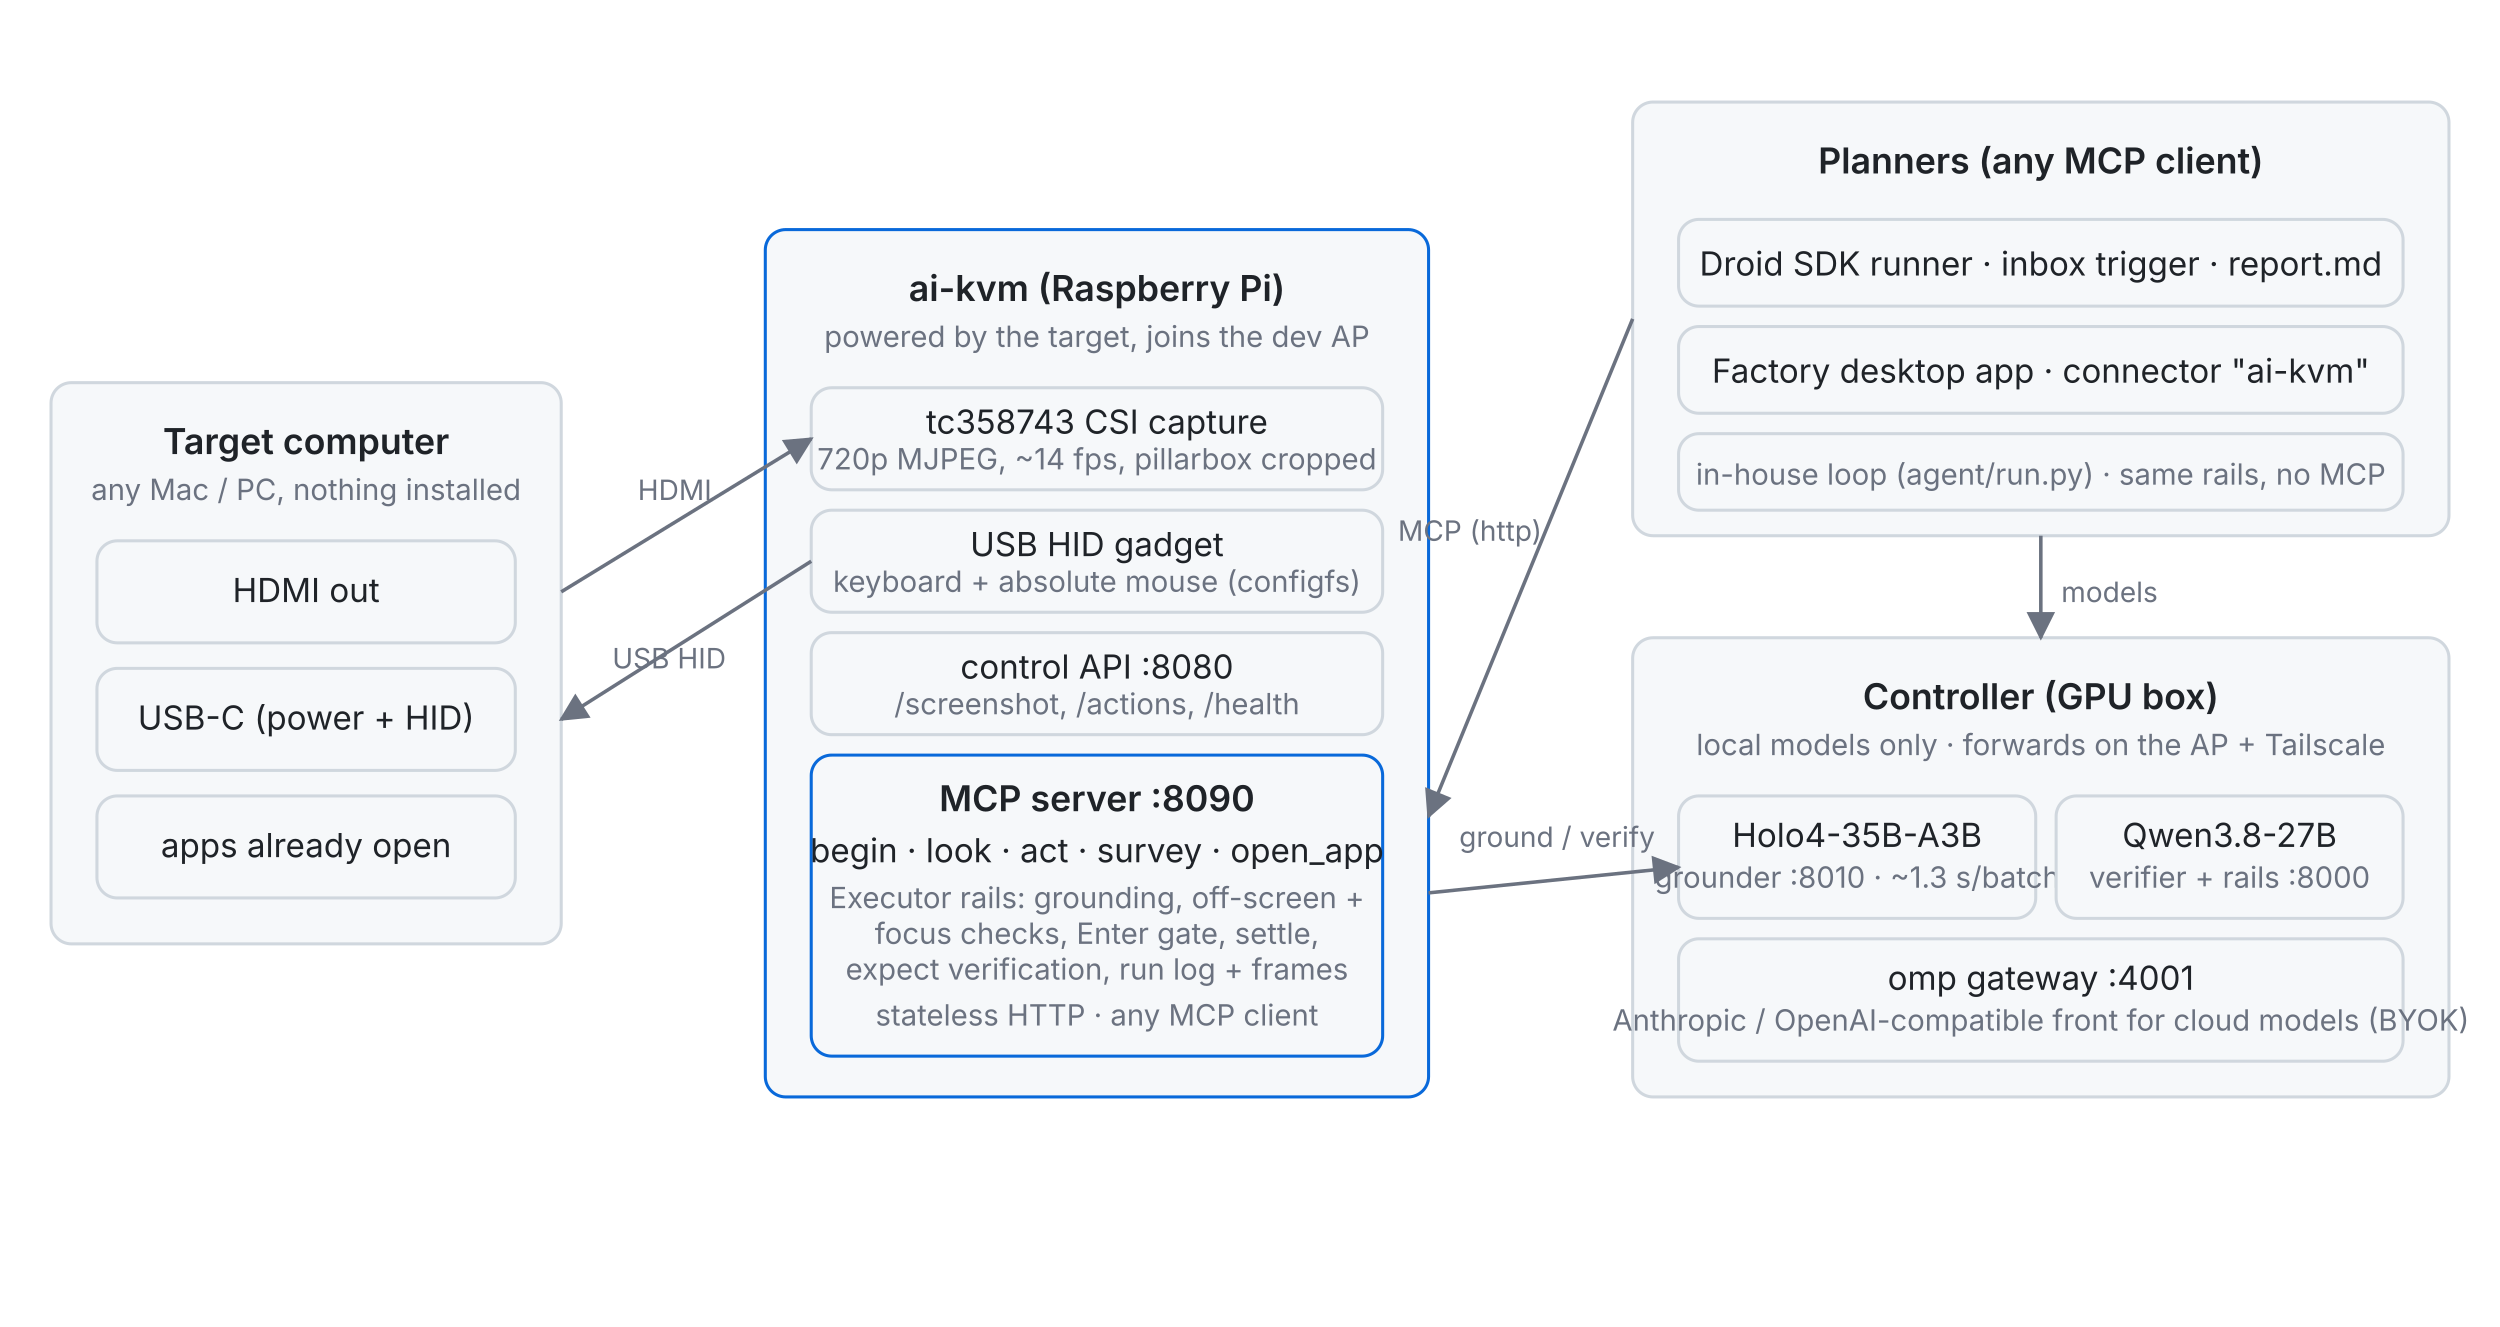
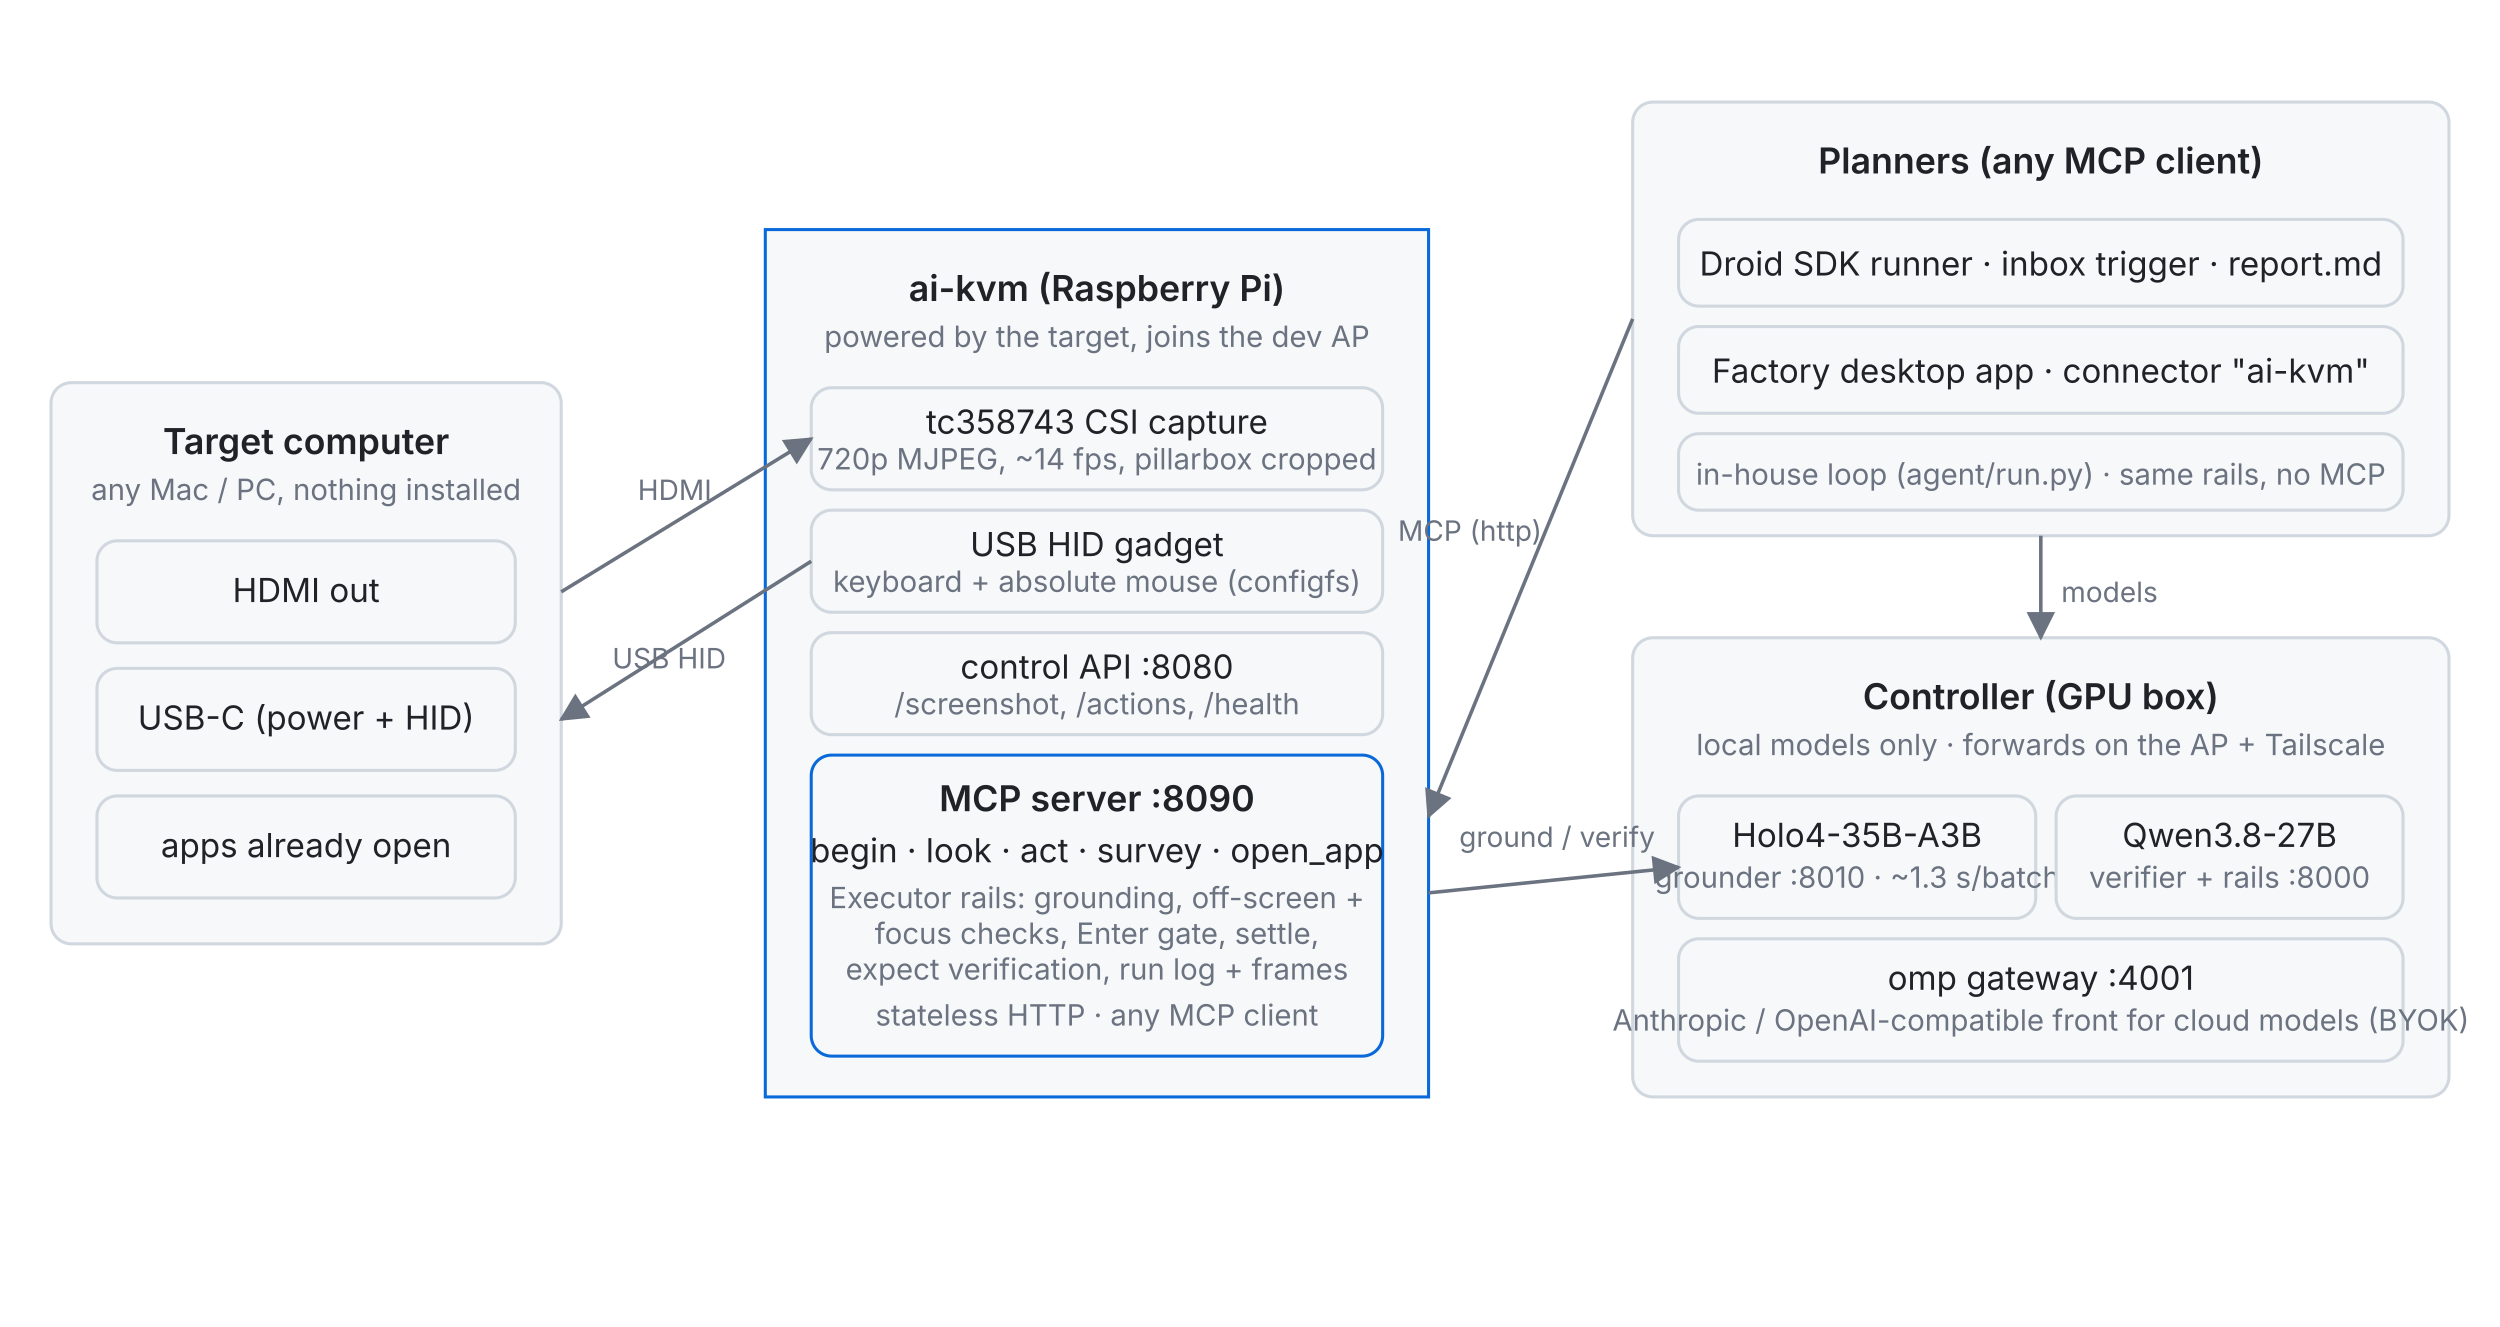
- <svg xmlns="http://www.w3.org/2000/svg" viewBox="0 0 980 520" font-family="Inter, Helvetica, Arial, sans-serif" font-size="13">
+ <svg xmlns="http://www.w3.org/2000/svg" style="background:#ffffff" viewBox="0 0 980 520" font-family="Inter, Helvetica, Arial, sans-serif" font-size="13">
  <defs>
    <marker id="a" viewBox="0 0 10 10" refX="9" refY="5" markerWidth="8" markerHeight="8" orient="auto-start-reverse">
-       <path d="M0,0 L10,5 L0,10 z" fill="var(--muted,#6b7280)" />
+       <path d="M0,0 L10,5 L0,10 z" fill="#6b7280" />
    </marker>
  </defs>
  <style>
-     .box{fill:var(--surface,#f6f8fa);stroke:var(--border,#d0d7de);stroke-width:1.2;rx:8}
-     .t{fill:var(--fg,#1f2328)} .m{fill:var(--muted,#6b7280);font-size:11.5px} .h{fill:var(--fg,#1f2328);font-weight:600;font-size:14px}
-     .edge{stroke:var(--muted,#6b7280);stroke-width:1.4;fill:none;marker-end:url(#a)}
-     .lbl{fill:var(--muted,#6b7280);font-size:11px}
-     .acc{stroke:var(--accent,#0969da)} .c1{fill:var(--c1,#0969da)} .c2{fill:var(--c2,#8250df)} .c3{fill:var(--c3,#1a7f37)}
+     .box{fill:#f6f8fa;stroke:#d0d7de;stroke-width:1.2}
+     .t{fill:#1f2328} .m{fill:#6b7280;font-size:11.5px} .h{fill:#1f2328;font-weight:600;font-size:14px}
+     .edge{stroke:#6b7280;stroke-width:1.4;fill:none;marker-end:url(#a)}
+     .lbl{fill:#6b7280;font-size:11px}
+     .acc{stroke:#0969da} .c1{fill:#0969da} .c2{fill:#8250df} .c3{fill:#1a7f37}
  </style>
-   <rect class="box" x="20" y="150" width="200" height="220" />
+   <rect rx="8" class="box" x="20" y="150" width="200" height="220" />
  <text class="h" x="120" y="178" text-anchor="middle">Target computer</text>
  <text class="m" x="120" y="196" text-anchor="middle">any Mac / PC, nothing installed</text>
-   <rect class="box" x="38" y="212" width="164" height="40" />
+   <rect rx="8" class="box" x="38" y="212" width="164" height="40" />
  <text class="t" x="120" y="236" text-anchor="middle">HDMI out</text>
-   <rect class="box" x="38" y="262" width="164" height="40" />
+   <rect rx="8" class="box" x="38" y="262" width="164" height="40" />
  <text class="t" x="120" y="286" text-anchor="middle">USB-C (power + HID)</text>
-   <rect class="box" x="38" y="312" width="164" height="40" />
+   <rect rx="8" class="box" x="38" y="312" width="164" height="40" />
  <text class="t" x="120" y="336" text-anchor="middle">apps already open</text>
  <rect class="box acc" x="300" y="90" width="260" height="340" stroke-width="2" />
  <text class="h" x="430" y="118" text-anchor="middle">ai-kvm (Raspberry Pi)</text>
  <text class="m" x="430" y="136" text-anchor="middle">powered by the target, joins the dev AP</text>
-   <rect class="box" x="318" y="152" width="224" height="40" />
+   <rect rx="8" class="box" x="318" y="152" width="224" height="40" />
  <text class="t" x="430" y="170" text-anchor="middle">tc358743 CSI capture</text>
  <text class="m" x="430" y="184" text-anchor="middle">720p MJPEG, ~14 fps, pillarbox cropped</text>
-   <rect class="box" x="318" y="200" width="224" height="40" />
+   <rect rx="8" class="box" x="318" y="200" width="224" height="40" />
  <text class="t" x="430" y="218" text-anchor="middle">USB HID gadget</text>
  <text class="m" x="430" y="232" text-anchor="middle">keyboard + absolute mouse (configfs)</text>
-   <rect class="box" x="318" y="248" width="224" height="40" />
+   <rect rx="8" class="box" x="318" y="248" width="224" height="40" />
  <text class="t" x="430" y="266" text-anchor="middle">control API :8080</text>
  <text class="m" x="430" y="280" text-anchor="middle">/screenshot, /actions, /health</text>
-   <rect class="box" x="318" y="296" width="224" height="118" style="stroke:var(--accent,#0969da)" />
+   <rect rx="8" class="box" x="318" y="296" width="224" height="118" style="stroke:#0969da" />
  <text class="h" x="430" y="318" text-anchor="middle">MCP server :8090</text>
  <text class="t" x="430" y="338" text-anchor="middle">begin · look · act · survey · open_app</text>
  <text class="m" x="430" y="356" text-anchor="middle">Executor rails: grounding, off-screen +</text>
  <text class="m" x="430" y="370" text-anchor="middle">focus checks, Enter gate, settle,</text>
  <text class="m" x="430" y="384" text-anchor="middle">expect verification, run log + frames</text>
  <text class="m" x="430" y="402" text-anchor="middle">stateless HTTP · any MCP client</text>
-   <rect class="box" x="640" y="250" width="320" height="180" />
+   <rect rx="8" class="box" x="640" y="250" width="320" height="180" />
  <text class="h" x="800" y="278" text-anchor="middle">Controller (GPU box)</text>
  <text class="m" x="800" y="296" text-anchor="middle">local models only · forwards on the AP + Tailscale</text>
-   <rect class="box" x="658" y="312" width="140" height="48" />
+   <rect rx="8" class="box" x="658" y="312" width="140" height="48" />
  <text class="t" x="728" y="332" text-anchor="middle">Holo4-35B-A3B</text>
  <text class="m" x="728" y="348" text-anchor="middle">grounder :8010 · ~1.3 s/batch</text>
-   <rect class="box" x="806" y="312" width="136" height="48" />
+   <rect rx="8" class="box" x="806" y="312" width="136" height="48" />
  <text class="t" x="874" y="332" text-anchor="middle">Qwen3.8-27B</text>
  <text class="m" x="874" y="348" text-anchor="middle">verifier + rails :8000</text>
-   <rect class="box" x="658" y="368" width="284" height="48" />
+   <rect rx="8" class="box" x="658" y="368" width="284" height="48" />
  <text class="t" x="800" y="388" text-anchor="middle">omp gateway :4001</text>
  <text class="m" x="800" y="404" text-anchor="middle">Anthropic / OpenAI-compatible front for cloud models (BYOK)</text>
-   <rect class="box" x="640" y="40" width="320" height="170" />
+   <rect rx="8" class="box" x="640" y="40" width="320" height="170" />
  <text class="h" x="800" y="68" text-anchor="middle">Planners (any MCP client)</text>
-   <rect class="box" x="658" y="86" width="284" height="34" />
+   <rect rx="8" class="box" x="658" y="86" width="284" height="34" />
  <text class="t" x="800" y="108" text-anchor="middle">Droid SDK runner · inbox trigger · report.md</text>
-   <rect class="box" x="658" y="128" width="284" height="34" />
+   <rect rx="8" class="box" x="658" y="128" width="284" height="34" />
  <text class="t" x="800" y="150" text-anchor="middle">Factory desktop app · connector "ai-kvm"</text>
-   <rect class="box" x="658" y="170" width="284" height="30" />
+   <rect rx="8" class="box" x="658" y="170" width="284" height="30" />
  <text class="m" x="800" y="190" text-anchor="middle">in-house loop (agent/run.py) · same rails, no MCP</text>
  <path class="edge" d="M220,232 L318,172" />
  <text class="lbl" x="250" y="196">HDMI</text>
  <path class="edge" d="M318,220 L220,282" />
  <text class="lbl" x="240" y="262">USB HID</text>
  <path class="edge" d="M560,350 L658,340" />
  <text class="lbl" x="572" y="332">ground / verify</text>
  <path class="edge" d="M640,125 L560,320" />
  <text class="lbl" x="548" y="212">MCP (http)</text>
  <path class="edge" d="M800,210 L800,250" />
  <text class="lbl" x="808" y="236">models</text>
</svg>
